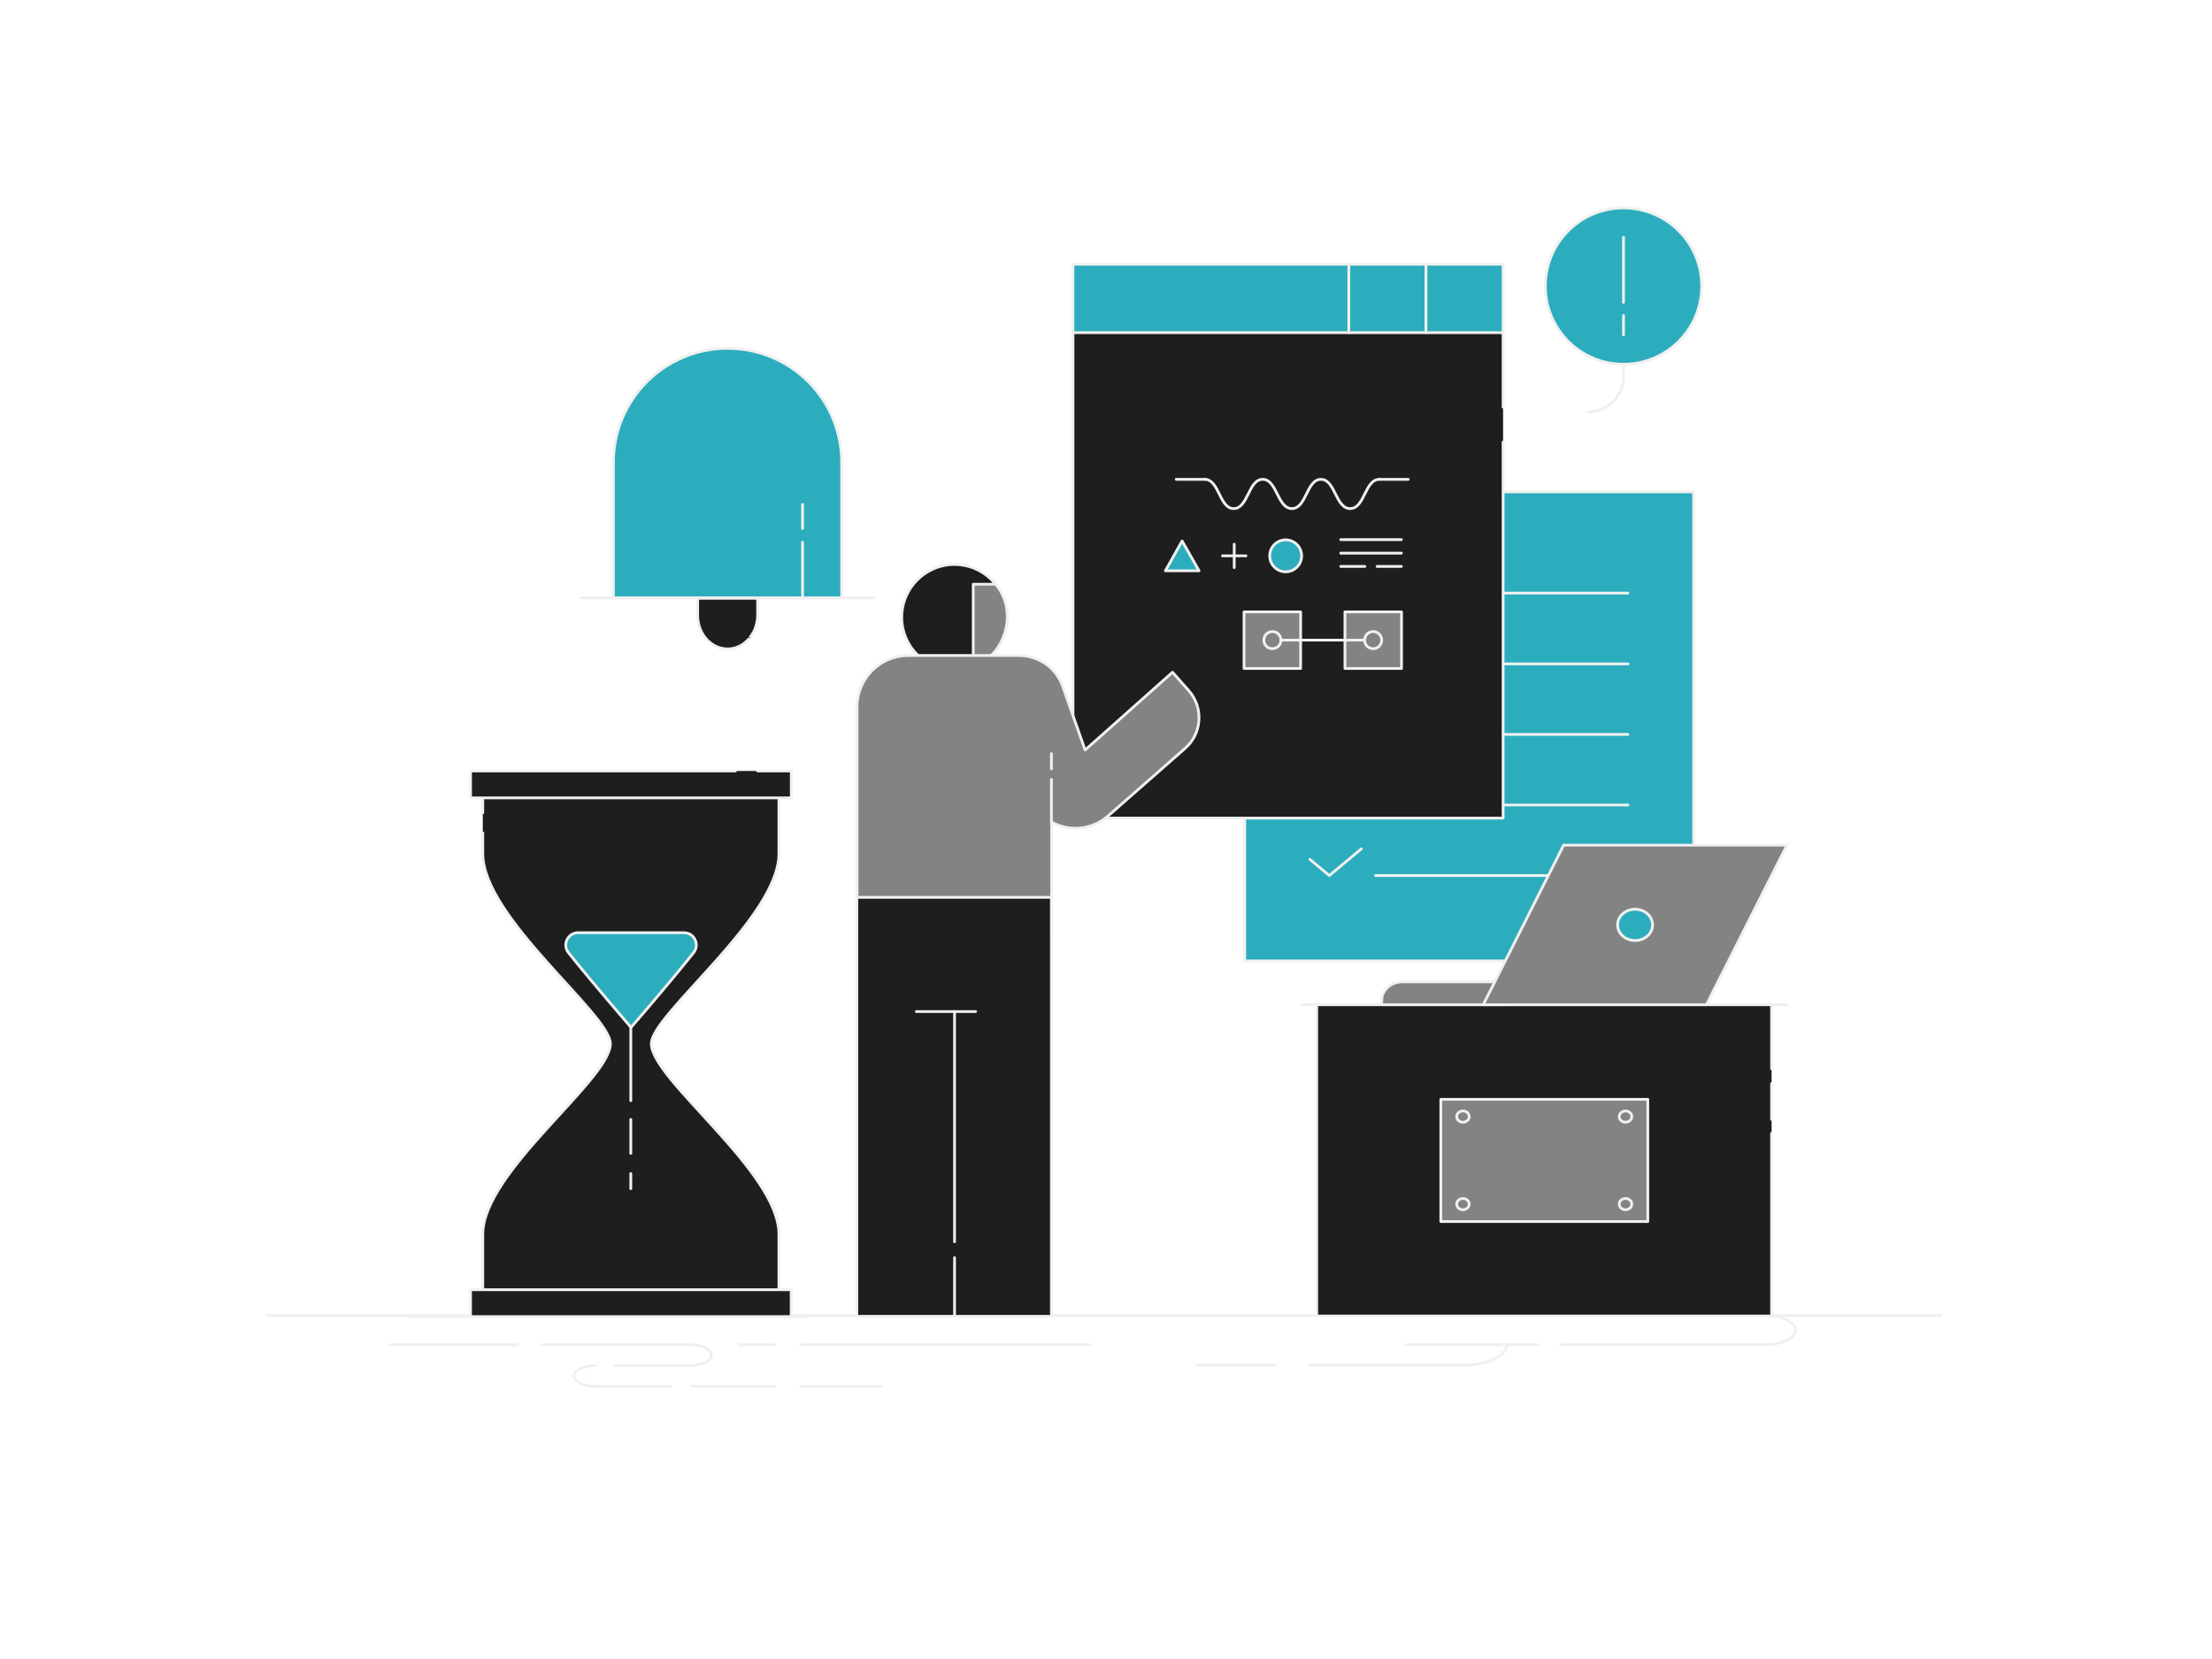
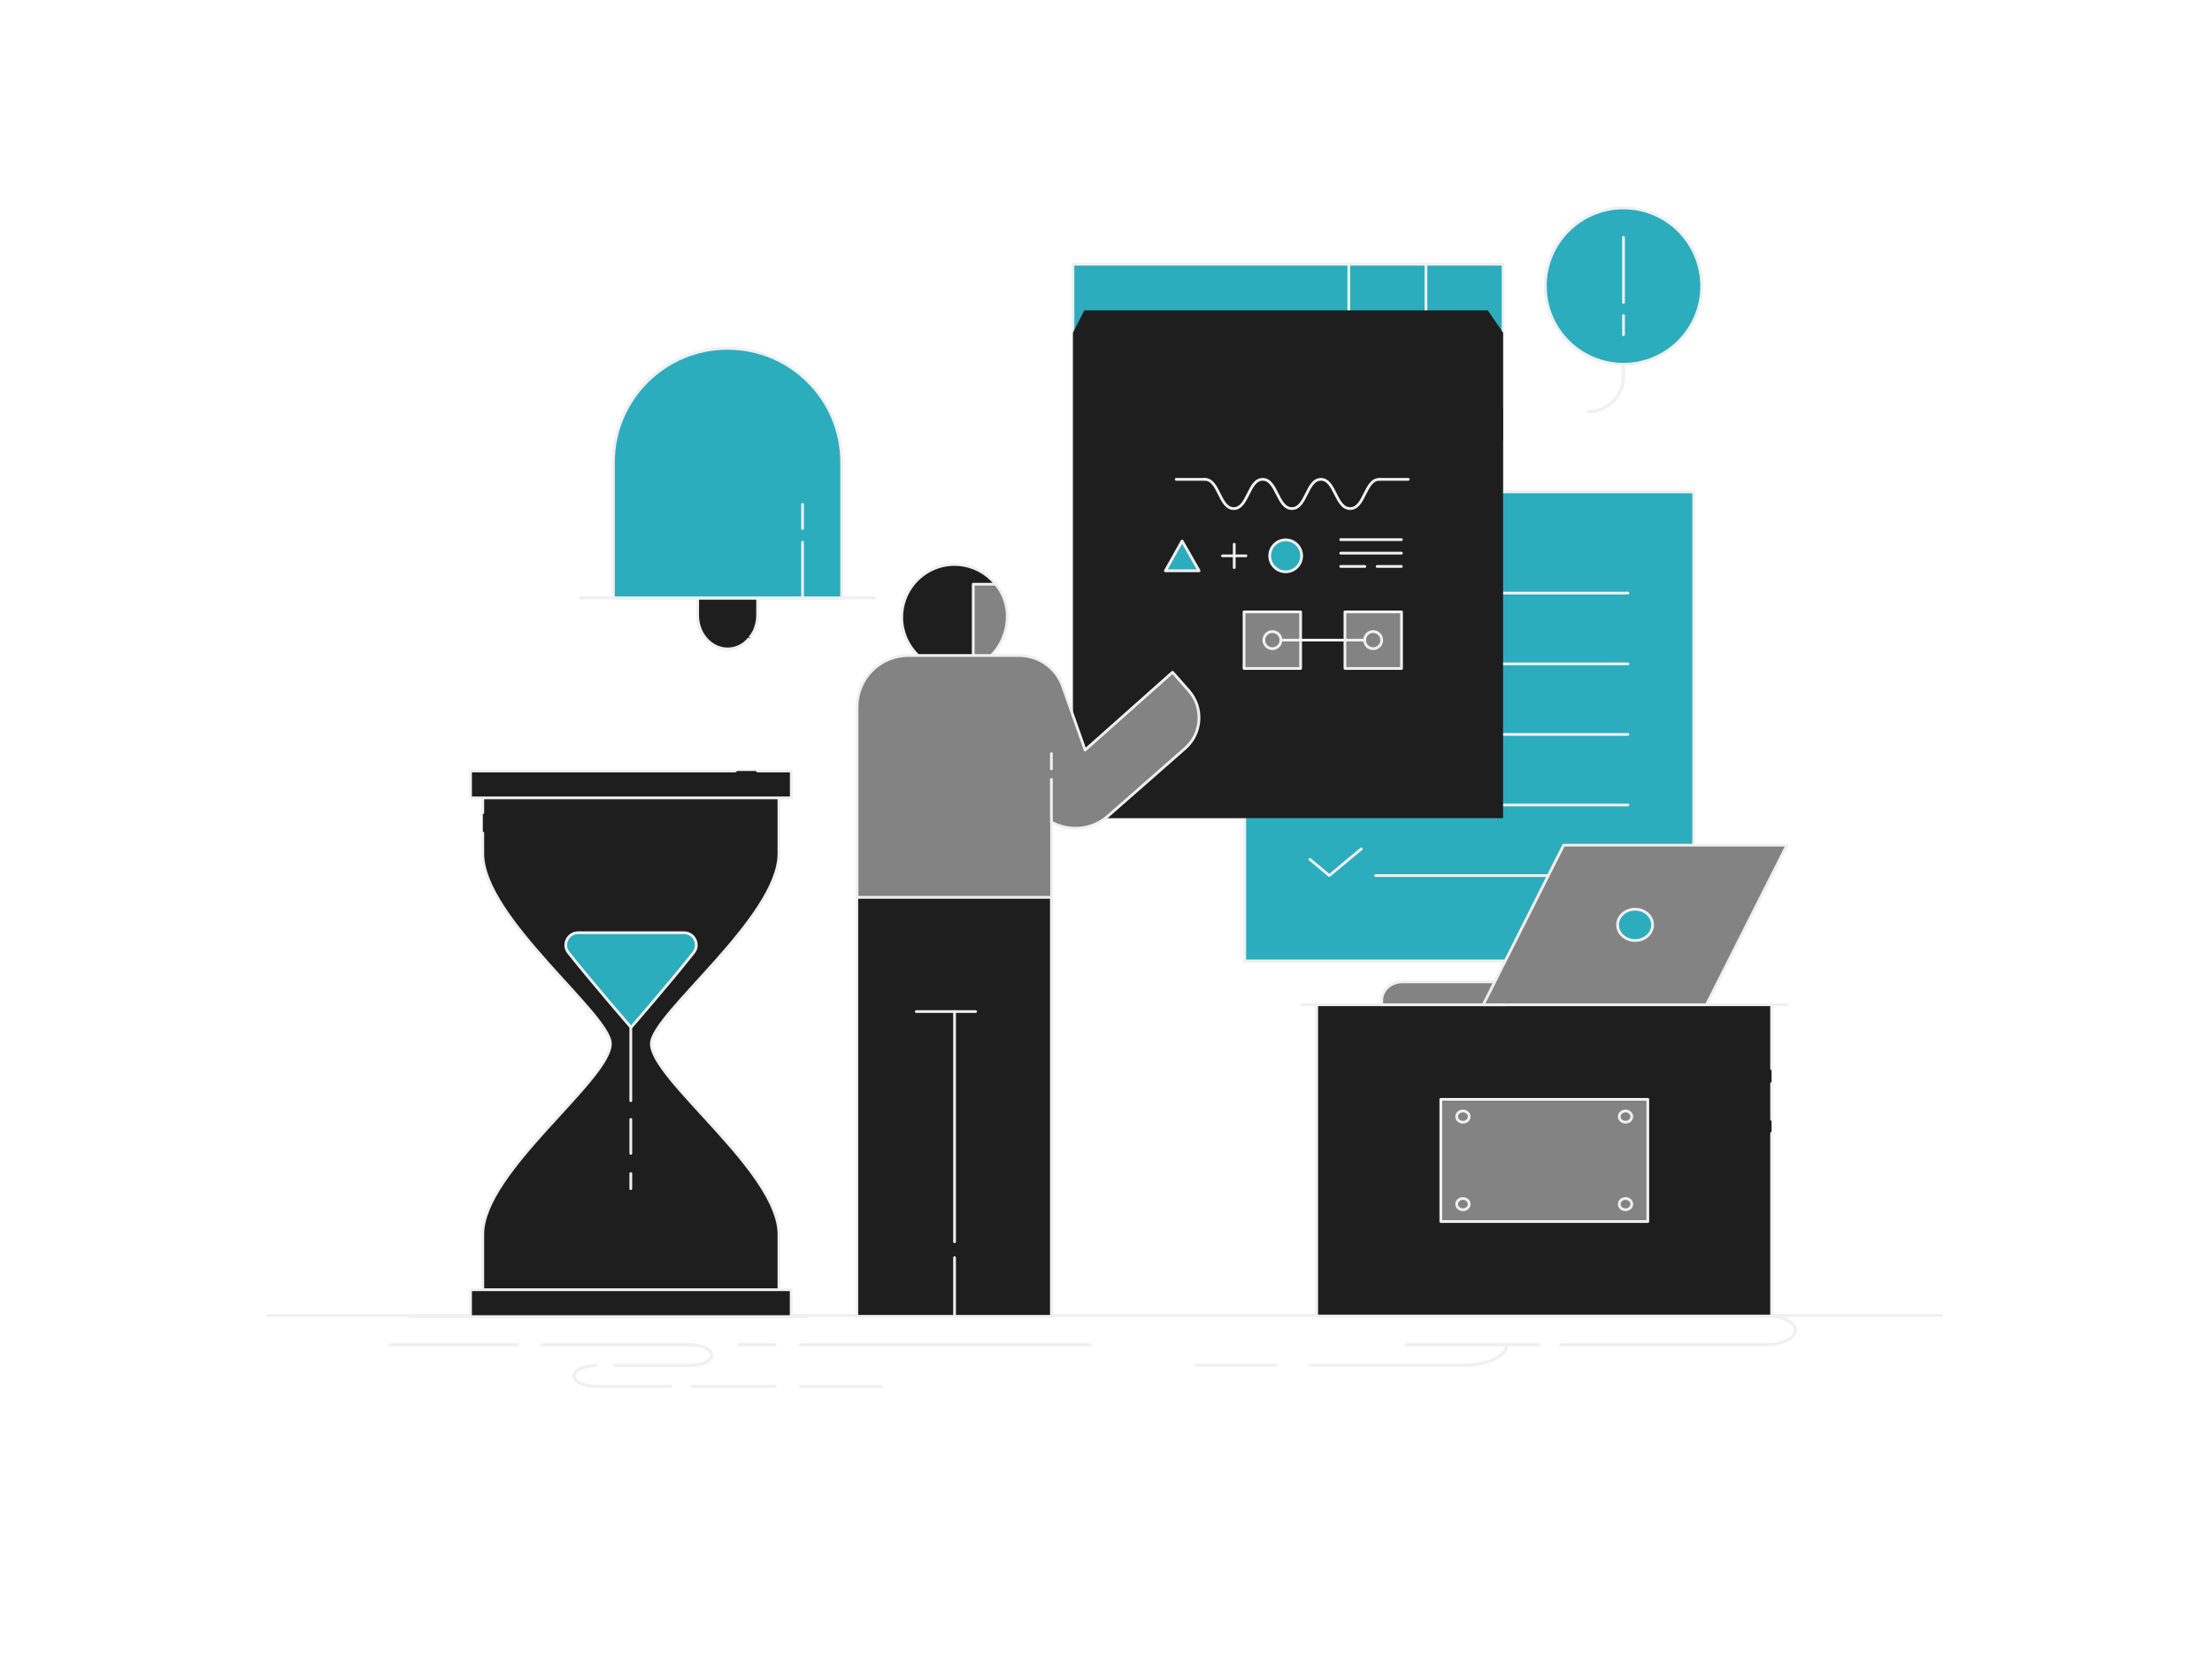
<svg xmlns="http://www.w3.org/2000/svg" height="1200" width="1600" version="1.1">
  <g>
-     <path d="M193.54 951.5H478.09" stroke="#f0f0f0" stroke-width="2" stroke-linecap="round" stroke-linejoin="round" opacity="1" fill="none" />
-     <path d="M494.53 951.5H683.76" stroke="#f0f0f0" stroke-width="2" stroke-linecap="round" stroke-linejoin="round" opacity="1" fill="none" />
-     <path d="M1128.9 972.71H1276.47C1288.77 972.71 1298.66 968 1298.66 962.13 1298.66 956.26 1288.77 951.55 1276.47 951.55" stroke="#f0f0f0" stroke-width="2" stroke-linecap="round" stroke-linejoin="round" opacity="1" fill="none" />
-     <path d="M947.23 987.47H1058.89C1075.94 987.47 1089.86 980.88 1089.86 972.71" stroke="#f0f0f0" stroke-width="2" stroke-linecap="round" stroke-linejoin="round" opacity="1" fill="none" />
-     <path d="M865.33 987.47H922.72" stroke="#f0f0f0" stroke-width="2" stroke-linecap="round" stroke-linejoin="round" opacity="1" fill="none" />
-     <path d="M1113.16 972.71H1016.93" stroke="#f0f0f0" stroke-width="2" stroke-linecap="round" stroke-linejoin="round" opacity="1" fill="none" />
-     <path d="M788.77 972.71H578.86" stroke="#f0f0f0" stroke-width="2" stroke-linecap="round" stroke-linejoin="round" opacity="1" fill="none" />
-     <path d="M560.5 972.71H534.27" stroke="#f0f0f0" stroke-width="2" stroke-linecap="round" stroke-linejoin="round" opacity="1" fill="none" />
-     <path d="M374.5 972.71H281.7" stroke="#f0f0f0" stroke-width="2" stroke-linecap="round" stroke-linejoin="round" opacity="1" fill="none" />
-     <path d="M391.64 972.71H498.97C507.74 972.71 514.7 976.07 514.7 980.21 514.7 984.39 507.64 987.71 498.97 987.71H444.8" stroke="#f0f0f0" stroke-width="2" stroke-linecap="round" stroke-linejoin="round" opacity="1" fill="none" />
-     <path d="M485.05 1002.76H430.88C422.11 1002.76 415.15 999.39 415.15 995.26 415.15 991.08 422.21 987.76 430.88 987.76" stroke="#f0f0f0" stroke-width="2" stroke-linecap="round" stroke-linejoin="round" opacity="1" fill="none" />
-     <path d="M500.48 1002.76H560.5" stroke="#f0f0f0" stroke-width="2" stroke-linecap="round" stroke-linejoin="round" opacity="1" fill="none" />
-     <path d="M578.86 1002.76H637.36" stroke="#f0f0f0" stroke-width="2" stroke-linecap="round" stroke-linejoin="round" opacity="1" fill="none" />
-     <path d="M700.5 951.5H1403.97" stroke="#f0f0f0" stroke-width="2" stroke-linecap="round" stroke-linejoin="round" opacity="1" fill="none" />
+     <path stroke="#f0f0f0" stroke-width="2" stroke-linecap="round" stroke-linejoin="round" opacity="1" fill="none" d="M193.54 951.5H478.09" />
+     <path stroke="#f0f0f0" stroke-width="2" stroke-linecap="round" stroke-linejoin="round" opacity="1" fill="none" d="M494.53 951.5H683.76" />
+     <path stroke="#f0f0f0" stroke-width="2" stroke-linecap="round" stroke-linejoin="round" opacity="1" fill="none" d="M1128.9 972.71H1276.47C1288.77 972.71 1298.66 968 1298.66 962.13 1298.66 956.26 1288.77 951.55 1276.47 951.55" />
+     <path stroke="#f0f0f0" stroke-width="2" stroke-linecap="round" stroke-linejoin="round" opacity="1" fill="none" d="M947.23 987.47H1058.89C1075.94 987.47 1089.86 980.88 1089.86 972.71" />
+     <path stroke="#f0f0f0" stroke-width="2" stroke-linecap="round" stroke-linejoin="round" opacity="1" fill="none" d="M865.33 987.47H922.72" />
+     <path stroke="#f0f0f0" stroke-width="2" stroke-linecap="round" stroke-linejoin="round" opacity="1" fill="none" d="M1113.16 972.71H1016.93" />
+     <path stroke="#f0f0f0" stroke-width="2" stroke-linecap="round" stroke-linejoin="round" opacity="1" fill="none" d="M788.77 972.71H578.86" />
+     <path stroke="#f0f0f0" stroke-width="2" stroke-linecap="round" stroke-linejoin="round" opacity="1" fill="none" d="M560.5 972.71H534.27" />
+     <path stroke="#f0f0f0" stroke-width="2" stroke-linecap="round" stroke-linejoin="round" opacity="1" fill="none" d="M374.5 972.71H281.7" />
+     <path stroke="#f0f0f0" stroke-width="2" stroke-linecap="round" stroke-linejoin="round" opacity="1" fill="none" d="M391.64 972.71H498.97C507.74 972.71 514.7 976.07 514.7 980.21 514.7 984.39 507.64 987.71 498.97 987.71H444.8" />
+     <path stroke="#f0f0f0" stroke-width="2" stroke-linecap="round" stroke-linejoin="round" opacity="1" fill="none" d="M485.05 1002.76H430.88C422.11 1002.76 415.15 999.39 415.15 995.26 415.15 991.08 422.21 987.76 430.88 987.76" />
+     <path stroke="#f0f0f0" stroke-width="2" stroke-linecap="round" stroke-linejoin="round" opacity="1" fill="none" d="M500.48 1002.76H560.5" />
+     <path stroke="#f0f0f0" stroke-width="2" stroke-linecap="round" stroke-linejoin="round" opacity="1" fill="none" d="M578.86 1002.76H637.36" />
+     <path stroke="#f0f0f0" stroke-width="2" stroke-linecap="round" stroke-linejoin="round" opacity="1" fill="none" d="M700.5 951.5H1403.97" />
  </g>
  <g>
-     <path d="M545.84 455.6C547.01 452.48 548.02 448.98 548.02 445.24V428.18H504.63V445.16C504.63 458.56 514.37 469.39 526.29 469.39 532.37 469.39 537.82 466.58 541.64 462.14 541.71 462.22 545.22 457.39 545.84 455.6Z" fill="#1e1e1e" stroke="#f0f0f0" stroke-width="2" stroke-linecap="round" stroke-linejoin="round" opacity="1" />
-     <path d="M526.21 251.97C480.64 251.97 443.71 288.97 443.71 334.46V432.7H608.79V334.46C608.79 288.74 571.94 251.97 526.21 251.97Z" fill="#2cadbd" stroke="#f0f0f0" stroke-width="2" stroke-linecap="round" stroke-linejoin="round" opacity="1" />
-     <path d="M419.96 432.46H632.54" stroke="#f0f0f0" stroke-width="2" stroke-linecap="round" stroke-linejoin="round" opacity="1" fill="none" />
-     <path d="M580.51 432.46V392.19" stroke="#f0f0f0" stroke-width="2" stroke-linecap="round" stroke-linejoin="round" opacity="1" fill="none" />
-     <path d="M580.51 382.29V364.84" stroke="#f0f0f0" stroke-width="2" stroke-linecap="round" stroke-linejoin="round" opacity="1" fill="none" />
+     <path fill="#1e1e1e" stroke="#f0f0f0" stroke-width="2" stroke-linecap="round" stroke-linejoin="round" opacity="1" d="M545.84 455.6C547.01 452.48 548.02 448.98 548.02 445.24V428.18H504.63V445.16C504.63 458.56 514.37 469.39 526.29 469.39 532.37 469.39 537.82 466.58 541.64 462.14 541.71 462.22 545.22 457.39 545.84 455.6Z" />
+     <path fill="#2cadbd" stroke="#f0f0f0" stroke-width="2" stroke-linecap="round" stroke-linejoin="round" opacity="1" d="M526.21 251.97C480.64 251.97 443.71 288.97 443.71 334.46V432.7H608.79V334.46C608.79 288.74 571.94 251.97 526.21 251.97Z" />
+     <path stroke="#f0f0f0" stroke-width="2" stroke-linecap="round" stroke-linejoin="round" opacity="1" fill="none" d="M419.96 432.46H632.54" />
+     <path stroke="#f0f0f0" stroke-width="2" stroke-linecap="round" stroke-linejoin="round" opacity="1" fill="none" d="M580.51 432.46V392.19" />
+     <path stroke="#f0f0f0" stroke-width="2" stroke-linecap="round" stroke-linejoin="round" opacity="1" fill="none" d="M580.51 382.29V364.84" />
  </g>
  <g>
-     <path d="M1174.32 263.47C1143.09 263.47 1117.78 238.16 1117.78 206.93 1117.78 175.71 1143.09 150.4 1174.32 150.4 1205.55 150.4 1230.86 175.71 1230.86 206.93 1230.86 238.16 1205.55 263.47 1174.32 263.47Z" fill="#2cadbd" stroke="#f0f0f0" stroke-width="2" stroke-linecap="round" stroke-linejoin="round" opacity="1" />
-     <path d="M1174.32 263.47V272.39C1174.32 286.41 1162.94 297.8 1148.92 297.8" stroke="#f0f0f0" stroke-width="2" stroke-linecap="round" stroke-linejoin="round" opacity="1" fill="none" />
-     <path d="M1174.32 242.17V228.24" stroke="#f0f0f0" stroke-width="2" stroke-linecap="round" stroke-linejoin="round" opacity="1" fill="none" />
-     <path d="M1174.32 218.77V171.7" stroke="#f0f0f0" stroke-width="2" stroke-linecap="round" stroke-linejoin="round" opacity="1" fill="none" />
+     <path fill="#2cadbd" stroke="#f0f0f0" stroke-width="2" stroke-linecap="round" stroke-linejoin="round" opacity="1" d="M1174.32 263.47C1143.09 263.47 1117.78 238.16 1117.78 206.93 1117.78 175.71 1143.09 150.4 1174.32 150.4 1205.55 150.4 1230.86 175.71 1230.86 206.93 1230.86 238.16 1205.55 263.47 1174.32 263.47Z" />
+     <path stroke="#f0f0f0" stroke-width="2" stroke-linecap="round" stroke-linejoin="round" opacity="1" fill="none" d="M1174.32 263.47V272.39C1174.32 286.41 1162.94 297.8 1148.92 297.8" />
+     <path stroke="#f0f0f0" stroke-width="2" stroke-linecap="round" stroke-linejoin="round" opacity="1" fill="none" d="M1174.32 242.17V228.24" />
+     <path stroke="#f0f0f0" stroke-width="2" stroke-linecap="round" stroke-linejoin="round" opacity="1" fill="none" d="M1174.32 218.77V171.7" />
  </g>
  <g>
-     <path d="M900.36 405.45V355.79H1225.08V695.07H900.36V452.38" fill="#2cadbd" opacity="1" stroke-width="2" stroke="none" />
-     <path d="M900.36 405.45V355.79H1225.08V695.07H900.36V452.38" stroke="#f0f0f0" stroke-width="2" stroke-linecap="round" stroke-linejoin="round" opacity="1" fill="none" />
-     <path d="M900.36 418.19V440.12" stroke="#f0f0f0" stroke-width="2" stroke-linecap="round" stroke-linejoin="round" opacity="1" fill="none" />
-     <path d="M947.51 417.39L961.51 429 984.65 409.81" stroke="#f0f0f0" stroke-width="2" stroke-linecap="round" stroke-linejoin="round" opacity="1" fill="none" />
-     <path d="M994.96 429H1177.54" stroke="#f0f0f0" stroke-width="2" stroke-linecap="round" stroke-linejoin="round" opacity="1" fill="none" />
-     <path d="M947.51 468.58L961.51 480.2 984.65 460.84" stroke="#f0f0f0" stroke-width="2" stroke-linecap="round" stroke-linejoin="round" opacity="1" fill="none" />
-     <path d="M994.96 480.2H1177.54" stroke="#f0f0f0" stroke-width="2" stroke-linecap="round" stroke-linejoin="round" opacity="1" fill="none" />
-     <path d="M947.51 519.62L961.51 531.23 984.65 511.88" stroke="#f0f0f0" stroke-width="2" stroke-linecap="round" stroke-linejoin="round" opacity="1" fill="none" />
-     <path d="M1078.86 531.23H1177.54" stroke="#f0f0f0" stroke-width="2" stroke-linecap="round" stroke-linejoin="round" opacity="1" fill="none" />
-     <path d="M994.96 531.23H1061.36" stroke="#f0f0f0" stroke-width="2" stroke-linecap="round" stroke-linejoin="round" opacity="1" fill="none" />
-     <path d="M947.51 570.66L961.51 582.27 984.65 562.84" stroke="#f0f0f0" stroke-width="2" stroke-linecap="round" stroke-linejoin="round" opacity="1" fill="none" />
-     <path d="M994.96 582.27H1177.54" stroke="#f0f0f0" stroke-width="2" stroke-linecap="round" stroke-linejoin="round" opacity="1" fill="none" />
-     <path d="M947.51 621.62L961.51 633.31 984.65 614.04" stroke="#f0f0f0" stroke-width="2" stroke-linecap="round" stroke-linejoin="round" opacity="1" fill="none" />
-     <path d="M1144.48 633.31H1177.54" stroke="#f0f0f0" stroke-width="2" stroke-linecap="round" stroke-linejoin="round" opacity="1" fill="none" />
-     <path d="M994.96 633.31H1127.76" stroke="#f0f0f0" stroke-width="2" stroke-linecap="round" stroke-linejoin="round" opacity="1" fill="none" />
+     <path fill="#2cadbd" opacity="1" stroke-width="2" stroke="none" d="M900.36 405.45V355.79H1225.08V695.07H900.36V452.38" />
+     <path stroke="#f0f0f0" stroke-width="2" stroke-linecap="round" stroke-linejoin="round" opacity="1" fill="none" d="M900.36 405.45V355.79H1225.08V695.07H900.36V452.38" />
+     <path stroke="#f0f0f0" stroke-width="2" stroke-linecap="round" stroke-linejoin="round" opacity="1" fill="none" d="M900.36 418.19V440.12" />
+     <path stroke="#f0f0f0" stroke-width="2" stroke-linecap="round" stroke-linejoin="round" opacity="1" fill="none" d="M947.51 417.39L961.51 429 984.65 409.81" />
+     <path stroke="#f0f0f0" stroke-width="2" stroke-linecap="round" stroke-linejoin="round" opacity="1" fill="none" d="M994.96 429H1177.54" />
+     <path stroke="#f0f0f0" stroke-width="2" stroke-linecap="round" stroke-linejoin="round" opacity="1" fill="none" d="M947.51 468.58L961.51 480.2 984.65 460.84" />
+     <path stroke="#f0f0f0" stroke-width="2" stroke-linecap="round" stroke-linejoin="round" opacity="1" fill="none" d="M994.96 480.2H1177.54" />
+     <path stroke="#f0f0f0" stroke-width="2" stroke-linecap="round" stroke-linejoin="round" opacity="1" fill="none" d="M947.51 519.62L961.51 531.23 984.65 511.88" />
+     <path stroke="#f0f0f0" stroke-width="2" stroke-linecap="round" stroke-linejoin="round" opacity="1" fill="none" d="M1078.86 531.23H1177.54" />
+     <path stroke="#f0f0f0" stroke-width="2" stroke-linecap="round" stroke-linejoin="round" opacity="1" fill="none" d="M994.96 531.23H1061.36" />
+     <path stroke="#f0f0f0" stroke-width="2" stroke-linecap="round" stroke-linejoin="round" opacity="1" fill="none" d="M947.51 570.66L961.51 582.27 984.65 562.84" />
+     <path stroke="#f0f0f0" stroke-width="2" stroke-linecap="round" stroke-linejoin="round" opacity="1" fill="none" d="M994.96 582.27H1177.54" />
+     <path stroke="#f0f0f0" stroke-width="2" stroke-linecap="round" stroke-linejoin="round" opacity="1" fill="none" d="M947.51 621.62L961.51 633.31 984.65 614.04" />
+     <path stroke="#f0f0f0" stroke-width="2" stroke-linecap="round" stroke-linejoin="round" opacity="1" fill="none" d="M1144.48 633.31H1177.54" />
+     <path stroke="#f0f0f0" stroke-width="2" stroke-linecap="round" stroke-linejoin="round" opacity="1" fill="none" d="M994.96 633.31H1127.76" />
  </g>
  <g>
-     <path d="M1087.23 319.75V591.77H776.1V240.6L784.29 224.49H1076.16L1087.23 240.6V294.42" fill="#1e1e1e" opacity="1" stroke-width="2" stroke="none" />
-     <path d="M1087.23 319.75V591.77H776.1V240.6L784.29 224.49H1076.16L1087.23 240.6V294.42" stroke="#f0f0f0" stroke-width="2" stroke-linecap="round" stroke-linejoin="round" opacity="1" fill="none" />
-     <path d="M1059.33 191.11H1031.43 776.1V240.6H1031.43 1059.33 1087.23V191.11H1059.33Z" fill="#2cadbd" stroke="#f0f0f0" stroke-width="2" stroke-linecap="round" stroke-linejoin="round" opacity="1" />
-     <path d="M975.62 240.6V191.11" stroke="#f0f0f0" stroke-width="2" stroke-linecap="round" stroke-linejoin="round" opacity="1" fill="none" />
-     <path d="M1031.43 191.11V240.6" stroke="#f0f0f0" stroke-width="2" stroke-linecap="round" stroke-linejoin="round" opacity="1" fill="none" />
+     <path fill="#1e1e1e" opacity="1" stroke-width="2" stroke="none" d="M1087.23 319.75V591.77H776.1V240.6L784.29 224.49H1076.16L1087.23 240.6V294.42" />
+     <path stroke="#f0f0f0" stroke-width="2" stroke-linecap="round" stroke-linejoin="round" opacity="1" fill="none" d="M1087.23 319.75V591.77H776.1V240.6L784.29 224.49H1076.16L1087.23 240.6V294.42" />
+     <path fill="#2cadbd" stroke="#f0f0f0" stroke-width="2" stroke-linecap="round" stroke-linejoin="round" opacity="1" d="M1059.33 191.11H1031.43 776.1V240.6H1031.43 1059.33 1087.23V191.11H1059.33Z" />
+     <path stroke="#f0f0f0" stroke-width="2" stroke-linecap="round" stroke-linejoin="round" opacity="1" fill="none" d="M975.62 240.6V191.11" />
+     <path stroke="#f0f0f0" stroke-width="2" stroke-linecap="round" stroke-linejoin="round" opacity="1" fill="none" d="M1031.43 191.11V240.6" />
  </g>
  <g>
-     <path d="M349.21 587.87V573.09H563.43V617.43C563.43 663.82 471.14 733.77 471.14 754.95 471.14 780.9 563.43 847.24 563.43 892.81V937.14H349.21V892.81C349.21 847.4 441.5 780.98 441.5 754.95 441.5 733.77 349.21 663.82 349.21 617.43V602.49" fill="#1e1e1e" opacity="1" stroke-width="2" stroke="none" />
-     <path d="M349.21 587.87V573.09H563.43V617.43C563.43 663.82 471.14 733.77 471.14 754.95 471.14 780.9 563.43 847.24 563.43 892.81V937.14H349.21V892.81C349.21 847.4 441.5 780.98 441.5 754.95 441.5 733.77 349.21 663.82 349.21 617.43V602.49" stroke="#f0f0f0" stroke-width="2" stroke-linecap="round" stroke-linejoin="round" opacity="1" fill="none" />
-     <path d="M296.18 952.33H583.21" stroke="#f0f0f0" stroke-width="2" stroke-linecap="round" stroke-linejoin="round" opacity="1" fill="none" />
-     <path d="M547.91 557.66H572.37V577.12H340.35V557.66H531.9" fill="#1e1e1e" opacity="1" stroke-width="2" stroke="none" />
-     <path d="M547.91 557.66H572.37V577.12H340.35V557.66H531.9" stroke="#f0f0f0" stroke-width="2" stroke-linecap="round" stroke-linejoin="round" opacity="1" fill="none" />
-     <path d="M572.29 932.87H340.35V952.33H572.29V932.87Z" fill="#1e1e1e" stroke="#f0f0f0" stroke-width="2" stroke-linecap="round" stroke-linejoin="round" opacity="1" />
-     <path d="M418.18 674.66C410.71 674.66 406.52 683.36 411.2 689.11 428.61 711.03 456.44 743.13 456.44 743.13 456.44 743.13 484.28 711.11 501.68 689.11 506.36 683.19 502.18 674.66 494.7 674.66H418.18Z" fill="#2cadbd" stroke="#f0f0f0" stroke-width="2" stroke-linecap="round" stroke-linejoin="round" opacity="1" />
-     <path d="M456.28 743.13V796.17" stroke="#f0f0f0" stroke-width="2" stroke-linecap="round" stroke-linejoin="round" opacity="1" fill="none" />
-     <path d="M456.28 809.72V834.27" stroke="#f0f0f0" stroke-width="2" stroke-linecap="round" stroke-linejoin="round" opacity="1" fill="none" />
-     <path d="M456.28 848.88V859.8" stroke="#f0f0f0" stroke-width="2" stroke-linecap="round" stroke-linejoin="round" opacity="1" fill="none" />
+     <path stroke="#f0f0f0" stroke-width="2" stroke-linecap="round" stroke-linejoin="round" opacity="1" fill="none" d="M494.53 951.5H683.76" />
+     <path stroke="#f0f0f0" stroke-width="2" stroke-linecap="round" stroke-linejoin="round" opacity="1" fill="none" d="M1128.9 972.71H1276.47C1288.77 972.71 1298.66 968 1298.66 962.13 1298.66 956.26 1288.77 951.55 1276.47 951.55" />
+     <path stroke="#f0f0f0" stroke-width="2" stroke-linecap="round" stroke-linejoin="round" opacity="1" fill="none" d="M947.23 987.47H1058.89C1075.94 987.47 1089.86 980.88 1089.86 972.71" />
+     <path stroke="#f0f0f0" stroke-width="2" stroke-linecap="round" stroke-linejoin="round" opacity="1" fill="none" d="M865.33 987.47H922.72" />
+     <path stroke="#f0f0f0" stroke-width="2" stroke-linecap="round" stroke-linejoin="round" opacity="1" fill="none" d="M1113.16 972.71H1016.93" />
+     <path stroke="#f0f0f0" stroke-width="2" stroke-linecap="round" stroke-linejoin="round" opacity="1" fill="none" d="M788.77 972.71H578.86" />
+     <path stroke="#f0f0f0" stroke-width="2" stroke-linecap="round" stroke-linejoin="round" opacity="1" fill="none" d="M560.5 972.71H534.27" />
+     <path stroke="#f0f0f0" stroke-width="2" stroke-linecap="round" stroke-linejoin="round" opacity="1" fill="none" d="M374.5 972.71H281.7" />
+     <path stroke="#f0f0f0" stroke-width="2" stroke-linecap="round" stroke-linejoin="round" opacity="1" fill="none" d="M391.64 972.71H498.97C507.74 972.71 514.7 976.07 514.7 980.21 514.7 984.39 507.64 987.71 498.97 987.71H444.8" />
+     <path stroke="#f0f0f0" stroke-width="2" stroke-linecap="round" stroke-linejoin="round" opacity="1" fill="none" d="M485.05 1002.76H430.88C422.11 1002.76 415.15 999.39 415.15 995.26 415.15 991.08 422.21 987.76 430.88 987.76" />
+     <path stroke="#f0f0f0" stroke-width="2" stroke-linecap="round" stroke-linejoin="round" opacity="1" fill="none" d="M500.48 1002.76H560.5" />
+     <path stroke="#f0f0f0" stroke-width="2" stroke-linecap="round" stroke-linejoin="round" opacity="1" fill="none" d="M578.86 1002.76H637.36" />
+     <path stroke="#f0f0f0" stroke-width="2" stroke-linecap="round" stroke-linejoin="round" opacity="1" fill="none" d="M700.5 951.5H1403.97" />
  </g>
  <g>
-     <path d="M1281.44 819.73V951.9L952.41 951.9V726.74H1281.44V773.08" fill="#1e1e1e" opacity="1" stroke-width="2" stroke="none" />
-     <path d="M1281.44 819.73V951.9L952.41 951.9V726.74H1281.44V773.08" stroke="#f0f0f0" stroke-width="2" stroke-linecap="round" stroke-linejoin="round" opacity="1" fill="none" />
-     <path d="M941.42 726.74H1292.54" stroke="#f0f0f0" stroke-width="2" stroke-linecap="round" stroke-linejoin="round" opacity="1" fill="none" />
-     <path d="M1281.44 783.75V809.7" stroke="#f0f0f0" stroke-width="2" stroke-linecap="round" stroke-linejoin="round" opacity="1" fill="none" />
-     <path d="M1042.19 795.18L1191.9 795.18V883.57H1042.19V795.18Z" fill="#838383" stroke="#f0f0f0" stroke-width="2" stroke-linecap="round" stroke-linejoin="round" opacity="1" />
-     <path d="M1058.18 811.72C1055.68 811.72 1053.65 809.91 1053.65 807.67 1053.65 805.43 1055.68 803.61 1058.18 803.61 1060.69 803.61 1062.72 805.43 1062.72 807.67 1062.72 809.91 1060.69 811.72 1058.18 811.72Z" fill="#838383" stroke="#f0f0f0" stroke-width="2" stroke-linecap="round" stroke-linejoin="round" opacity="1" />
-     <path d="M1058.18 875.03C1055.68 875.03 1053.65 873.22 1053.65 870.98 1053.65 868.73 1055.68 866.92 1058.18 866.92 1060.69 866.92 1062.72 868.73 1062.72 870.98 1062.72 873.22 1060.69 875.03 1058.18 875.03Z" fill="#838383" stroke="#f0f0f0" stroke-width="2" stroke-linecap="round" stroke-linejoin="round" opacity="1" />
-     <path d="M1175.78 811.72C1173.27 811.72 1171.24 809.91 1171.24 807.67 1171.24 805.43 1173.27 803.61 1175.78 803.61 1178.29 803.61 1180.32 805.43 1180.32 807.67 1180.32 809.91 1178.29 811.72 1175.78 811.72Z" fill="#838383" stroke="#f0f0f0" stroke-width="2" stroke-linecap="round" stroke-linejoin="round" opacity="1" />
-     <path d="M1175.78 875.03C1173.27 875.03 1171.24 873.22 1171.24 870.98 1171.24 868.73 1173.27 866.92 1175.78 866.92 1178.29 866.92 1180.32 868.73 1180.32 870.98 1180.32 873.22 1178.29 875.03 1175.78 875.03Z" fill="#838383" stroke="#f0f0f0" stroke-width="2" stroke-linecap="round" stroke-linejoin="round" opacity="1" />
-     <path d="M1098.06 710.2H1014.37C1006.13 710.2 999.45 716.17 999.45 723.54V726.74H1089.82L1098.06 710.2Z" fill="#838383" stroke="#f0f0f0" stroke-width="2" stroke-linecap="round" stroke-linejoin="round" opacity="1" />
-     <path d="M1292.54 611.33H1131.01L1072.87 726.74H1234.28L1292.54 611.33Z" fill="#838383" stroke="#f0f0f0" stroke-width="2" stroke-linecap="round" stroke-linejoin="round" opacity="1" />
-     <path d="M1182.71 680.3C1175.72 680.3 1170.05 675.23 1170.05 668.99 1170.05 662.74 1175.72 657.67 1182.71 657.67 1189.69 657.67 1195.36 662.74 1195.36 668.99 1195.36 675.23 1189.69 680.3 1182.71 680.3Z" fill="#2cadbd" stroke="#f0f0f0" stroke-width="2" stroke-linecap="round" stroke-linejoin="round" opacity="1" />
+     <path fill="#1e1e1e" stroke="#f0f0f0" stroke-width="2" stroke-linecap="round" stroke-linejoin="round" opacity="1" d="M545.84 455.6C547.01 452.48 548.02 448.98 548.02 445.24V428.18H504.63V445.16C504.63 458.56 514.37 469.39 526.29 469.39 532.37 469.39 537.82 466.58 541.64 462.14 541.71 462.22 545.22 457.39 545.84 455.6Z" />
+     <path fill="#2cadbd" stroke="#f0f0f0" stroke-width="2" stroke-linecap="round" stroke-linejoin="round" opacity="1" d="M526.21 251.97C480.64 251.97 443.71 288.97 443.71 334.46V432.7H608.79V334.46C608.79 288.74 571.94 251.97 526.21 251.97Z" />
+     <path stroke="#f0f0f0" stroke-width="2" stroke-linecap="round" stroke-linejoin="round" opacity="1" fill="none" d="M419.96 432.46H632.54" />
+     <path stroke="#f0f0f0" stroke-width="2" stroke-linecap="round" stroke-linejoin="round" opacity="1" fill="none" d="M580.51 432.46V392.19" />
+     <path stroke="#f0f0f0" stroke-width="2" stroke-linecap="round" stroke-linejoin="round" opacity="1" fill="none" d="M580.51 382.29V364.84" />
  </g>
  <g>
-     <path d="M871.4 346.72C881.93 346.72 881.93 367.87 892.37 367.87 902.9 367.87 902.9 346.72 913.34 346.72 923.78 346.72 923.87 367.87 934.49 367.87 945.02 367.87 945.02 346.72 955.46 346.72 965.9 346.72 965.99 367.87 976.61 367.87 987.24 367.87 987.15 346.72 997.77 346.72" stroke="#f0f0f0" stroke-width="2" stroke-linecap="round" stroke-linejoin="round" opacity="1" fill="none" />
-     <path d="M850.8 346.72H871.4" stroke="#f0f0f0" stroke-width="2" stroke-linecap="round" stroke-linejoin="round" opacity="1" fill="none" />
-     <path d="M997.86 346.72H1018.65" stroke="#f0f0f0" stroke-width="2" stroke-linecap="round" stroke-linejoin="round" opacity="1" fill="none" />
-     <path d="M842.95 412.86L855.05 391.33 867.33 412.86H842.95Z" fill="#2cadbd" stroke="#f0f0f0" stroke-width="2" stroke-linecap="round" stroke-linejoin="round" opacity="1" />
-     <path d="M929.97 413.6C936.34 413.6 941.51 408.42 941.51 402.05 941.51 395.67 936.34 390.5 929.97 390.5 923.59 390.5 918.42 395.67 918.42 402.05 918.42 408.42 923.59 413.6 929.97 413.6Z" fill="#2cadbd" stroke="#f0f0f0" stroke-width="2" stroke-linecap="round" stroke-linejoin="round" opacity="1" />
-     <path d="M892.74 393.64V410.55" stroke="#f0f0f0" stroke-width="2" stroke-linecap="round" stroke-linejoin="round" opacity="1" fill="none" />
-     <path d="M901.24 402.05H884.24" stroke="#f0f0f0" stroke-width="2" stroke-linecap="round" stroke-linejoin="round" opacity="1" fill="none" />
-     <path d="M969.78 390.32H1013.66" stroke="#f0f0f0" stroke-width="2" stroke-linecap="round" stroke-linejoin="round" opacity="1" fill="none" />
-     <path d="M969.78 400.11H1013.66" stroke="#f0f0f0" stroke-width="2" stroke-linecap="round" stroke-linejoin="round" opacity="1" fill="none" />
-     <path d="M969.78 409.72H987.24" stroke="#f0f0f0" stroke-width="2" stroke-linecap="round" stroke-linejoin="round" opacity="1" fill="none" />
-     <path d="M996.11 409.72H1013.66" stroke="#f0f0f0" stroke-width="2" stroke-linecap="round" stroke-linejoin="round" opacity="1" fill="none" />
-     <path d="M940.77 442.6H899.85V483.52H940.77V442.6Z" fill="#838383" stroke="#f0f0f0" stroke-width="2" stroke-linecap="round" stroke-linejoin="round" opacity="1" />
-     <path d="M1013.75 442.6H972.83V483.52H1013.75V442.6Z" fill="#838383" stroke="#f0f0f0" stroke-width="2" stroke-linecap="round" stroke-linejoin="round" opacity="1" />
-     <path d="M920.36 469.21C923.78 469.21 926.55 466.43 926.55 463.02 926.55 459.6 923.78 456.83 920.36 456.83 916.94 456.83 914.17 459.6 914.17 463.02 914.17 466.43 916.94 469.21 920.36 469.21Z" fill="#838383" stroke="#f0f0f0" stroke-width="2" stroke-linecap="round" stroke-linejoin="round" opacity="1" />
-     <path d="M993.24 469.21C996.66 469.21 999.43 466.43 999.43 463.02 999.43 459.6 996.66 456.83 993.24 456.83 989.82 456.83 987.05 459.6 987.05 463.02 987.05 466.43 989.82 469.21 993.24 469.21Z" fill="#838383" stroke="#f0f0f0" stroke-width="2" stroke-linecap="round" stroke-linejoin="round" opacity="1" />
-     <path d="M926.55 463.02H987.05" stroke="#f0f0f0" stroke-width="2" stroke-linecap="round" stroke-linejoin="round" opacity="1" fill="none" />
+     <path fill="#2cadbd" stroke="#f0f0f0" stroke-width="2" stroke-linecap="round" stroke-linejoin="round" opacity="1" d="M1174.32 263.47C1143.09 263.47 1117.78 238.16 1117.78 206.93 1117.78 175.71 1143.09 150.4 1174.32 150.4 1205.55 150.4 1230.86 175.71 1230.86 206.93 1230.86 238.16 1205.55 263.47 1174.32 263.47Z" />
+     <path stroke="#f0f0f0" stroke-width="2" stroke-linecap="round" stroke-linejoin="round" opacity="1" fill="none" d="M1174.32 263.47V272.39C1174.32 286.41 1162.94 297.8 1148.92 297.8" />
+     <path stroke="#f0f0f0" stroke-width="2" stroke-linecap="round" stroke-linejoin="round" opacity="1" fill="none" d="M1174.32 242.17V228.24" />
+     <path stroke="#f0f0f0" stroke-width="2" stroke-linecap="round" stroke-linejoin="round" opacity="1" fill="none" d="M1174.32 218.77V171.7" />
  </g>
  <g>
-     <path d="M720.12 422.57C714.06 414.5 704.28 415.12 694.49 413.88 681.6 412.48 673.68 416.67 665.75 427.23 641.52 457.06 667.77 496.05 703.97 482.22 727.58 474.3 736.74 441.68 720.12 422.57Z" fill="#838383" stroke="#f0f0f0" stroke-width="2" stroke-linecap="round" stroke-linejoin="round" opacity="1" />
-     <path d="M703.97 410.77C699.77 409.22 695.27 408.28 690.45 408.28 678.49 408.28 667.77 413.88 660.78 422.42 655.5 428.94 652.24 437.33 652.24 446.5 652.24 467.62 669.33 484.71 690.45 484.71 695.27 484.71 699.77 483.78 703.97 482.22V422.57H720.12C715.93 417.29 710.34 413.25 703.97 410.77Z" fill="#1e1e1e" stroke="#f0f0f0" stroke-width="2" stroke-linecap="round" stroke-linejoin="round" opacity="1" />
-     <path d="M848.12 486.26L784.9 542.49 768.74 496.67C764.08 483 751.19 474.15 737.05 474.15H716.39 664.36 657.06C636.4 474.15 619.93 490.92 619.93 511.27V674.99H760.66V594.69C773.25 601.52 789.4 600.74 801.52 590.18L857.28 541.25C869.55 530.53 870.64 511.74 859.92 499.62L848.12 486.26Z" fill="#838383" stroke="#f0f0f0" stroke-width="2" stroke-linecap="round" stroke-linejoin="round" opacity="1" />
-     <path d="M690.14 649.05H673.21 619.78V952.11H673.21 690.14 760.51V649.05H690.14Z" fill="#1e1e1e" stroke="#f0f0f0" stroke-width="2" stroke-linecap="round" stroke-linejoin="round" opacity="1" />
-     <path d="M760.51 594.84V563.77" stroke="#f0f0f0" stroke-width="2" stroke-linecap="round" stroke-linejoin="round" opacity="1" fill="none" />
-     <path d="M760.51 556.16V545.13" stroke="#f0f0f0" stroke-width="2" stroke-linecap="round" stroke-linejoin="round" opacity="1" fill="none" />
-     <path d="M690.45 898.21V731.69" stroke="#f0f0f0" stroke-width="2" stroke-linecap="round" stroke-linejoin="round" opacity="1" fill="none" />
-     <path d="M690.45 952.11V909.7" stroke="#f0f0f0" stroke-width="2" stroke-linecap="round" stroke-linejoin="round" opacity="1" fill="none" />
-     <path d="M662.8 731.69H705.68" stroke="#f0f0f0" stroke-width="2" stroke-linecap="round" stroke-linejoin="round" opacity="1" fill="none" />
+     <path fill="#2cadbd" opacity="1" stroke-width="2" stroke="none" d="M900.36 405.45V355.79H1225.08V695.07H900.36V452.38" />
+     <path stroke="#f0f0f0" stroke-width="2" stroke-linecap="round" stroke-linejoin="round" opacity="1" fill="none" d="M900.36 405.45V355.79H1225.08V695.07H900.36V452.38" />
+     <path stroke="#f0f0f0" stroke-width="2" stroke-linecap="round" stroke-linejoin="round" opacity="1" fill="none" d="M900.36 418.19V440.12" />
+     <path stroke="#f0f0f0" stroke-width="2" stroke-linecap="round" stroke-linejoin="round" opacity="1" fill="none" d="M947.51 417.39L961.51 429 984.65 409.81" />
+     <path stroke="#f0f0f0" stroke-width="2" stroke-linecap="round" stroke-linejoin="round" opacity="1" fill="none" d="M994.96 429H1177.54" />
+     <path stroke="#f0f0f0" stroke-width="2" stroke-linecap="round" stroke-linejoin="round" opacity="1" fill="none" d="M947.51 468.58L961.51 480.2 984.65 460.84" />
+     <path stroke="#f0f0f0" stroke-width="2" stroke-linecap="round" stroke-linejoin="round" opacity="1" fill="none" d="M994.96 480.2H1177.54" />
+     <path stroke="#f0f0f0" stroke-width="2" stroke-linecap="round" stroke-linejoin="round" opacity="1" fill="none" d="M947.51 519.62L961.51 531.23 984.65 511.88" />
+     <path stroke="#f0f0f0" stroke-width="2" stroke-linecap="round" stroke-linejoin="round" opacity="1" fill="none" d="M1078.86 531.23H1177.54" />
+     <path stroke="#f0f0f0" stroke-width="2" stroke-linecap="round" stroke-linejoin="round" opacity="1" fill="none" d="M994.96 531.23H1061.36" />
+     <path stroke="#f0f0f0" stroke-width="2" stroke-linecap="round" stroke-linejoin="round" opacity="1" fill="none" d="M947.51 570.66L961.51 582.27 984.65 562.84" />
+     <path stroke="#f0f0f0" stroke-width="2" stroke-linecap="round" stroke-linejoin="round" opacity="1" fill="none" d="M994.96 582.27H1177.54" />
+     <path stroke="#f0f0f0" stroke-width="2" stroke-linecap="round" stroke-linejoin="round" opacity="1" fill="none" d="M947.51 621.62L961.51 633.31 984.65 614.04" />
+     <path stroke="#f0f0f0" stroke-width="2" stroke-linecap="round" stroke-linejoin="round" opacity="1" fill="none" d="M1144.48 633.31H1177.54" />
+     <path stroke="#f0f0f0" stroke-width="2" stroke-linecap="round" stroke-linejoin="round" opacity="1" fill="none" d="M994.96 633.31H1127.76" />
+   </g>
+   <g>
+     <path fill="#1e1e1e" opacity="1" stroke-width="2" stroke="none" d="M1087.23 319.75V591.77H776.1V240.6L784.29 224.49H1076.16L1087.23 240.6V294.42" />
+     <path fill="#1e1e1e" opacity="1" stroke-width="2" stroke="none" d="M349.21 587.87V573.09H563.43V617.43C563.43 663.82 471.14 733.77 471.14 754.95 471.14 780.9 563.43 847.24 563.43 892.81V937.14H349.21V892.81C349.21 847.4 441.5 780.98 441.5 754.95 441.5 733.77 349.21 663.82 349.21 617.43V602.49" />
+     <path stroke="#f0f0f0" stroke-width="2" stroke-linecap="round" stroke-linejoin="round" opacity="1" fill="none" d="M349.21 587.87V573.09H563.43V617.43C563.43 663.82 471.14 733.77 471.14 754.95 471.14 780.9 563.43 847.24 563.43 892.81V937.14H349.21V892.81C349.21 847.4 441.5 780.98 441.5 754.95 441.5 733.77 349.21 663.82 349.21 617.43V602.49" />
+     <path stroke="#f0f0f0" stroke-width="2" stroke-linecap="round" stroke-linejoin="round" opacity="1" fill="none" d="M296.18 952.33H583.21" />
+     <path fill="#1e1e1e" opacity="1" stroke-width="2" stroke="none" d="M547.91 557.66H572.37V577.12H340.35V557.66H531.9" />
+     <path stroke="#f0f0f0" stroke-width="2" stroke-linecap="round" stroke-linejoin="round" opacity="1" fill="none" d="M547.91 557.66H572.37V577.12H340.35V557.66H531.9" />
+     <path fill="#1e1e1e" stroke="#f0f0f0" stroke-width="2" stroke-linecap="round" stroke-linejoin="round" opacity="1" d="M572.29 932.87H340.35V952.33H572.29V932.87Z" />
+     <path fill="#2cadbd" stroke="#f0f0f0" stroke-width="2" stroke-linecap="round" stroke-linejoin="round" opacity="1" d="M418.18 674.66C410.71 674.66 406.52 683.36 411.2 689.11 428.61 711.03 456.44 743.13 456.44 743.13 456.44 743.13 484.28 711.11 501.68 689.11 506.36 683.19 502.18 674.66 494.7 674.66H418.18Z" />
+     <path stroke="#f0f0f0" stroke-width="2" stroke-linecap="round" stroke-linejoin="round" opacity="1" fill="none" d="M456.28 743.13V796.17" />
+     <path stroke="#f0f0f0" stroke-width="2" stroke-linecap="round" stroke-linejoin="round" opacity="1" fill="none" d="M456.28 809.72V834.27" />
+     <path stroke="#f0f0f0" stroke-width="2" stroke-linecap="round" stroke-linejoin="round" opacity="1" fill="none" d="M456.28 848.88V859.8" />
+   </g>
+   <g>
+     <path fill="#1e1e1e" opacity="1" stroke-width="2" stroke="none" d="M1281.44 819.73V951.9L952.41 951.9V726.74H1281.44V773.08" />
+     <path stroke="#f0f0f0" stroke-width="2" stroke-linecap="round" stroke-linejoin="round" opacity="1" fill="none" d="M1281.44 819.73V951.9L952.41 951.9V726.74H1281.44V773.08" />
+     <path stroke="#f0f0f0" stroke-width="2" stroke-linecap="round" stroke-linejoin="round" opacity="1" fill="none" d="M941.42 726.74H1292.54" />
+     <path stroke="#f0f0f0" stroke-width="2" stroke-linecap="round" stroke-linejoin="round" opacity="1" fill="none" d="M1281.44 783.75V809.7" />
+     <path fill="#838383" stroke="#f0f0f0" stroke-width="2" stroke-linecap="round" stroke-linejoin="round" opacity="1" d="M1042.19 795.18L1191.9 795.18V883.57H1042.19V795.18Z" />
+     <path fill="#838383" stroke="#f0f0f0" stroke-width="2" stroke-linecap="round" stroke-linejoin="round" opacity="1" d="M1058.18 811.72C1055.68 811.72 1053.65 809.91 1053.65 807.67 1053.65 805.43 1055.68 803.61 1058.18 803.61 1060.69 803.61 1062.72 805.43 1062.72 807.67 1062.72 809.91 1060.69 811.72 1058.18 811.72Z" />
+     <path fill="#838383" stroke="#f0f0f0" stroke-width="2" stroke-linecap="round" stroke-linejoin="round" opacity="1" d="M1058.18 875.03C1055.68 875.03 1053.65 873.22 1053.65 870.98 1053.65 868.73 1055.68 866.92 1058.18 866.92 1060.69 866.92 1062.72 868.73 1062.72 870.98 1062.72 873.22 1060.69 875.03 1058.18 875.03Z" />
+     <path fill="#838383" stroke="#f0f0f0" stroke-width="2" stroke-linecap="round" stroke-linejoin="round" opacity="1" d="M1175.78 811.72C1173.27 811.72 1171.24 809.91 1171.24 807.67 1171.24 805.43 1173.27 803.61 1175.78 803.61 1178.29 803.61 1180.32 805.43 1180.32 807.67 1180.32 809.91 1178.29 811.72 1175.78 811.72Z" />
+     <path fill="#838383" stroke="#f0f0f0" stroke-width="2" stroke-linecap="round" stroke-linejoin="round" opacity="1" d="M1175.78 875.03C1173.27 875.03 1171.24 873.22 1171.24 870.98 1171.24 868.73 1173.27 866.92 1175.78 866.92 1178.29 866.92 1180.32 868.73 1180.32 870.98 1180.32 873.22 1178.29 875.03 1175.78 875.03Z" />
+     <path fill="#838383" stroke="#f0f0f0" stroke-width="2" stroke-linecap="round" stroke-linejoin="round" opacity="1" d="M1098.06 710.2H1014.37C1006.13 710.2 999.45 716.17 999.45 723.54V726.74H1089.82L1098.06 710.2Z" />
+     <path fill="#838383" stroke="#f0f0f0" stroke-width="2" stroke-linecap="round" stroke-linejoin="round" opacity="1" d="M1292.54 611.33H1131.01L1072.87 726.74H1234.28L1292.54 611.33Z" />
+     <path fill="#2cadbd" stroke="#f0f0f0" stroke-width="2" stroke-linecap="round" stroke-linejoin="round" opacity="1" d="M1182.71 680.3C1175.72 680.3 1170.05 675.23 1170.05 668.99 1170.05 662.74 1175.72 657.67 1182.71 657.67 1189.69 657.67 1195.36 662.74 1195.36 668.99 1195.36 675.23 1189.69 680.3 1182.71 680.3Z" />
+   </g>
+   <g>
+     <path stroke="#f0f0f0" stroke-width="2" stroke-linecap="round" stroke-linejoin="round" opacity="1" fill="none" d="M871.4 346.72C881.93 346.72 881.93 367.87 892.37 367.87 902.9 367.87 902.9 346.72 913.34 346.72 923.78 346.72 923.87 367.87 934.49 367.87 945.02 367.87 945.02 346.72 955.46 346.72 965.9 346.72 965.99 367.87 976.61 367.87 987.24 367.87 987.15 346.72 997.77 346.72" />
+     <path stroke="#f0f0f0" stroke-width="2" stroke-linecap="round" stroke-linejoin="round" opacity="1" fill="none" d="M850.8 346.72H871.4" />
+     <path stroke="#f0f0f0" stroke-width="2" stroke-linecap="round" stroke-linejoin="round" opacity="1" fill="none" d="M997.86 346.72H1018.65" />
+     <path fill="#2cadbd" stroke="#f0f0f0" stroke-width="2" stroke-linecap="round" stroke-linejoin="round" opacity="1" d="M842.95 412.86L855.05 391.33 867.33 412.86H842.95Z" />
+     <path fill="#2cadbd" stroke="#f0f0f0" stroke-width="2" stroke-linecap="round" stroke-linejoin="round" opacity="1" d="M929.97 413.6C936.34 413.6 941.51 408.42 941.51 402.05 941.51 395.67 936.34 390.5 929.97 390.5 923.59 390.5 918.42 395.67 918.42 402.05 918.42 408.42 923.59 413.6 929.97 413.6Z" />
+     <path stroke="#f0f0f0" stroke-width="2" stroke-linecap="round" stroke-linejoin="round" opacity="1" fill="none" d="M892.74 393.64V410.55" />
+     <path stroke="#f0f0f0" stroke-width="2" stroke-linecap="round" stroke-linejoin="round" opacity="1" fill="none" d="M901.24 402.05H884.24" />
+     <path stroke="#f0f0f0" stroke-width="2" stroke-linecap="round" stroke-linejoin="round" opacity="1" fill="none" d="M969.78 390.32H1013.66" />
+     <path stroke="#f0f0f0" stroke-width="2" stroke-linecap="round" stroke-linejoin="round" opacity="1" fill="none" d="M969.78 400.11H1013.66" />
+     <path stroke="#f0f0f0" stroke-width="2" stroke-linecap="round" stroke-linejoin="round" opacity="1" fill="none" d="M969.78 409.72H987.24" />
+     <path stroke="#f0f0f0" stroke-width="2" stroke-linecap="round" stroke-linejoin="round" opacity="1" fill="none" d="M996.11 409.72H1013.66" />
+     <path fill="#838383" stroke="#f0f0f0" stroke-width="2" stroke-linecap="round" stroke-linejoin="round" opacity="1" d="M940.77 442.6H899.85V483.52H940.77V442.6Z" />
+     <path fill="#838383" stroke="#f0f0f0" stroke-width="2" stroke-linecap="round" stroke-linejoin="round" opacity="1" d="M1013.75 442.6H972.83V483.52H1013.75V442.6Z" />
+     <path fill="#838383" stroke="#f0f0f0" stroke-width="2" stroke-linecap="round" stroke-linejoin="round" opacity="1" d="M920.36 469.21C923.78 469.21 926.55 466.43 926.55 463.02 926.55 459.6 923.78 456.83 920.36 456.83 916.94 456.83 914.17 459.6 914.17 463.02 914.17 466.43 916.94 469.21 920.36 469.21Z" />
+     <path fill="#838383" stroke="#f0f0f0" stroke-width="2" stroke-linecap="round" stroke-linejoin="round" opacity="1" d="M993.24 469.21C996.66 469.21 999.43 466.43 999.43 463.02 999.43 459.6 996.66 456.83 993.24 456.83 989.82 456.83 987.05 459.6 987.05 463.02 987.05 466.43 989.82 469.21 993.24 469.21Z" />
+     <path fill="#ff0000" stroke="#f0f0f0" stroke-width="2" stroke-linecap="round" stroke-linejoin="round" opacity="1" d="M926.55 463.02H987.05" />
+   </g>
+   <g>
+     <path fill="#838383" stroke="#f0f0f0" stroke-width="2" stroke-linecap="round" stroke-linejoin="round" opacity="1" d="M720.12 422.57C714.06 414.5 704.28 415.12 694.49 413.88 681.6 412.48 673.68 416.67 665.75 427.23 641.52 457.06 667.77 496.05 703.97 482.22 727.58 474.3 736.74 441.68 720.12 422.57Z" />
+     <path fill="#1e1e1e" stroke="#f0f0f0" stroke-width="2" stroke-linecap="round" stroke-linejoin="round" opacity="1" d="M703.97 410.77C699.77 409.22 695.27 408.28 690.45 408.28 678.49 408.28 667.77 413.88 660.78 422.42 655.5 428.94 652.24 437.33 652.24 446.5 652.24 467.62 669.33 484.71 690.45 484.71 695.27 484.71 699.77 483.78 703.97 482.22V422.57H720.12C715.93 417.29 710.34 413.25 703.97 410.77Z" />
+     <path fill="#838383" stroke="#f0f0f0" stroke-width="2" stroke-linecap="round" stroke-linejoin="round" opacity="1" d="M848.12 486.26L784.9 542.49 768.74 496.67C764.08 483 751.19 474.15 737.05 474.15H716.39 664.36 657.06C636.4 474.15 619.93 490.92 619.93 511.27V674.99H760.66V594.69C773.25 601.52 789.4 600.74 801.52 590.18L857.28 541.25C869.55 530.53 870.64 511.74 859.92 499.62L848.12 486.26Z" />
+     <path stroke="#f0f0f0" stroke-width="2" stroke-linecap="round" stroke-linejoin="round" opacity="1" fill="none" d="M760.51 594.84V563.77" />
+     <path stroke="#f0f0f0" stroke-width="2" stroke-linecap="round" stroke-linejoin="round" opacity="1" fill="none" d="M760.51 556.16V545.13" />
+     <path fill="#1e1e1e" stroke="#f0f0f0" stroke-width="2" stroke-linecap="round" stroke-linejoin="round" opacity="1" d="M690.14 649.05H673.21 619.78V952.11H673.21 690.14 760.51V649.05H690.14Z" />
+     <path stroke="#f0f0f0" stroke-width="2" stroke-linecap="round" stroke-linejoin="round" opacity="1" fill="none" d="M690.45 898.21V731.69" />
+     <path stroke="#f0f0f0" stroke-width="2" stroke-linecap="round" stroke-linejoin="round" opacity="1" fill="none" d="M690.45 952.11V909.7" />
+     <path stroke="#f0f0f0" stroke-width="2" stroke-linecap="round" stroke-linejoin="round" opacity="1" fill="none" d="M662.8 731.69H705.68" />
  </g>
</svg>
